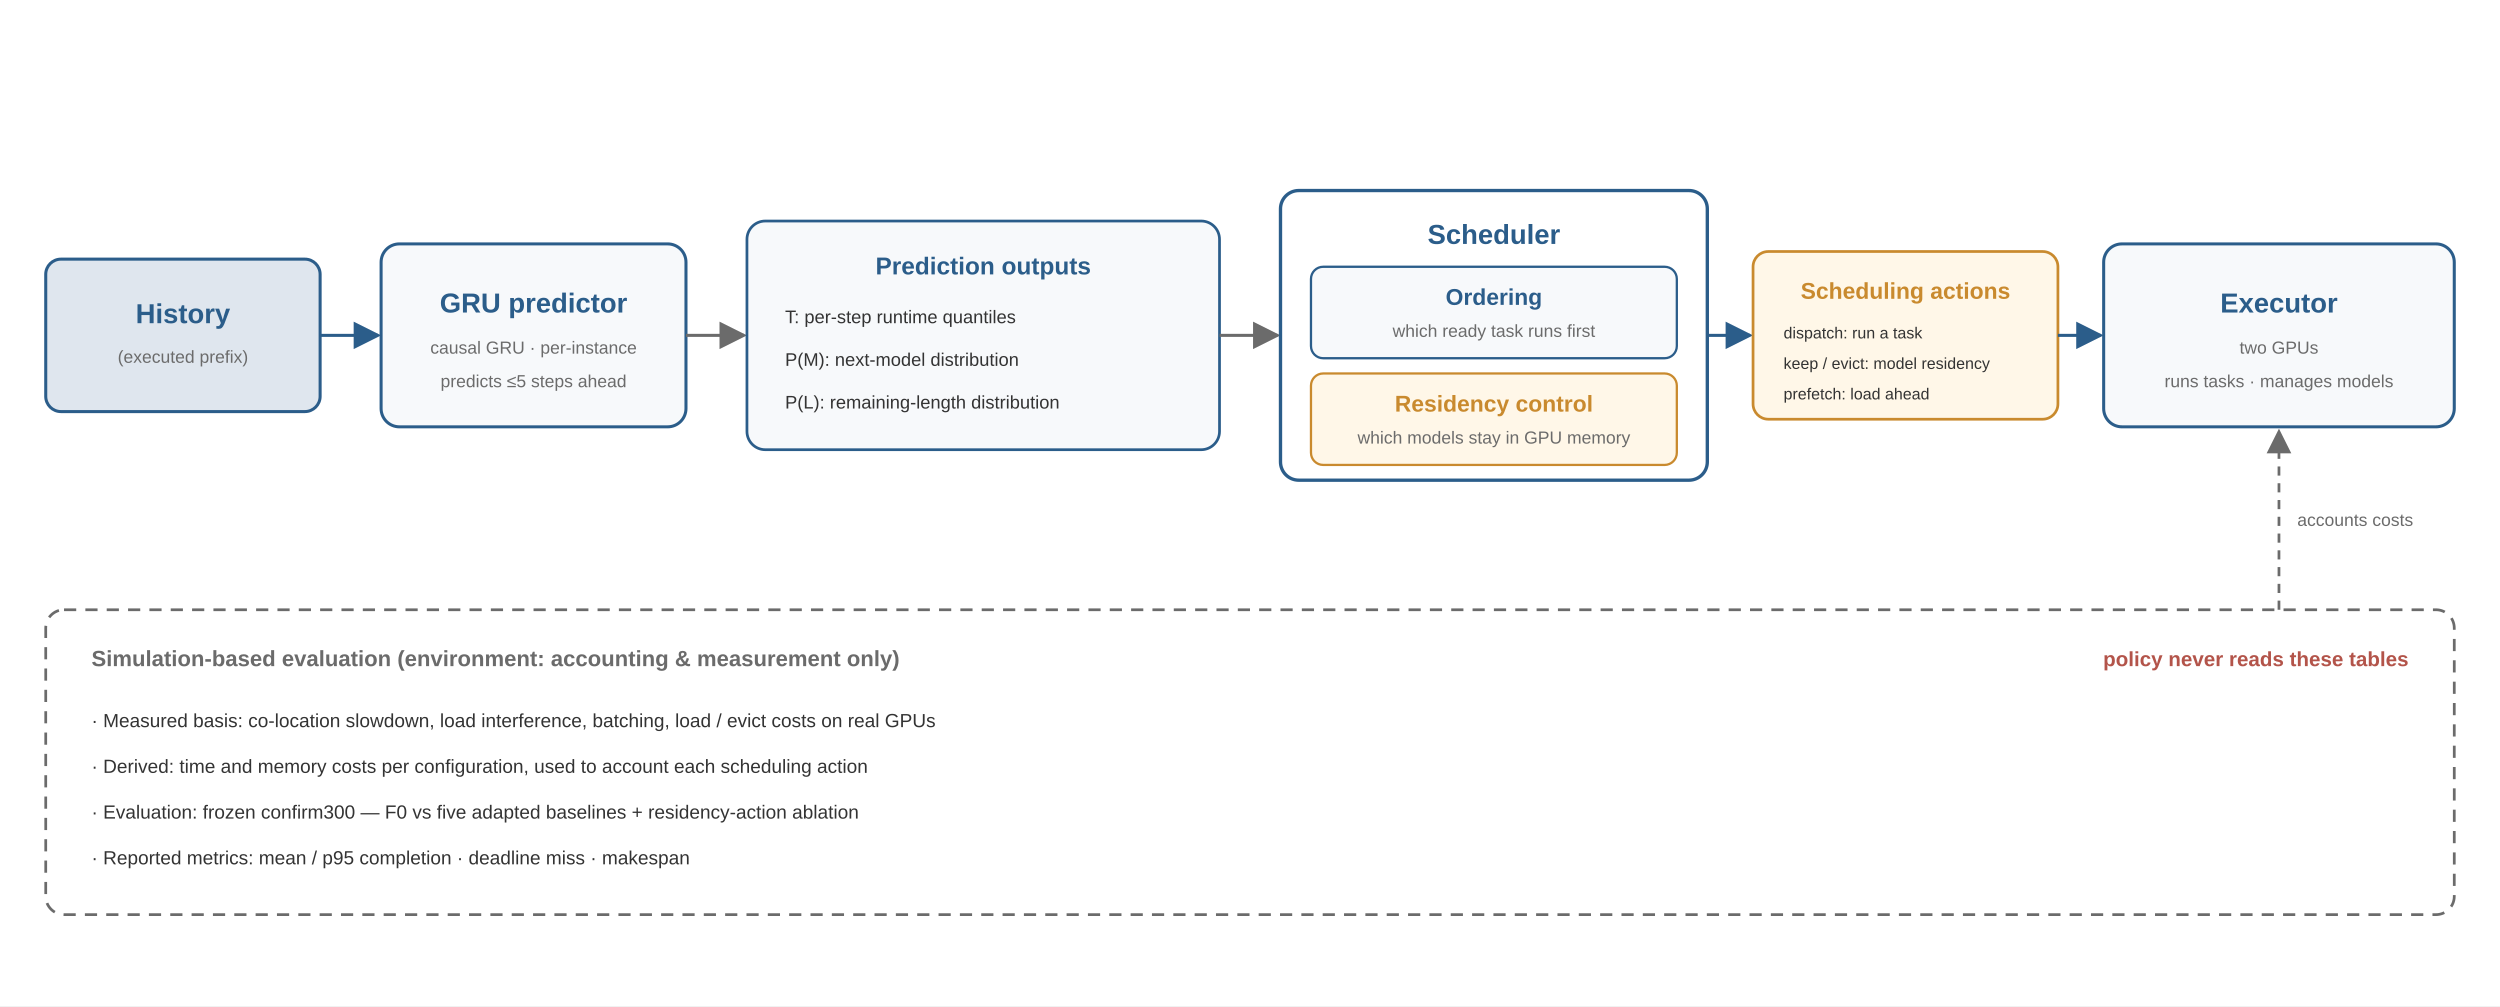
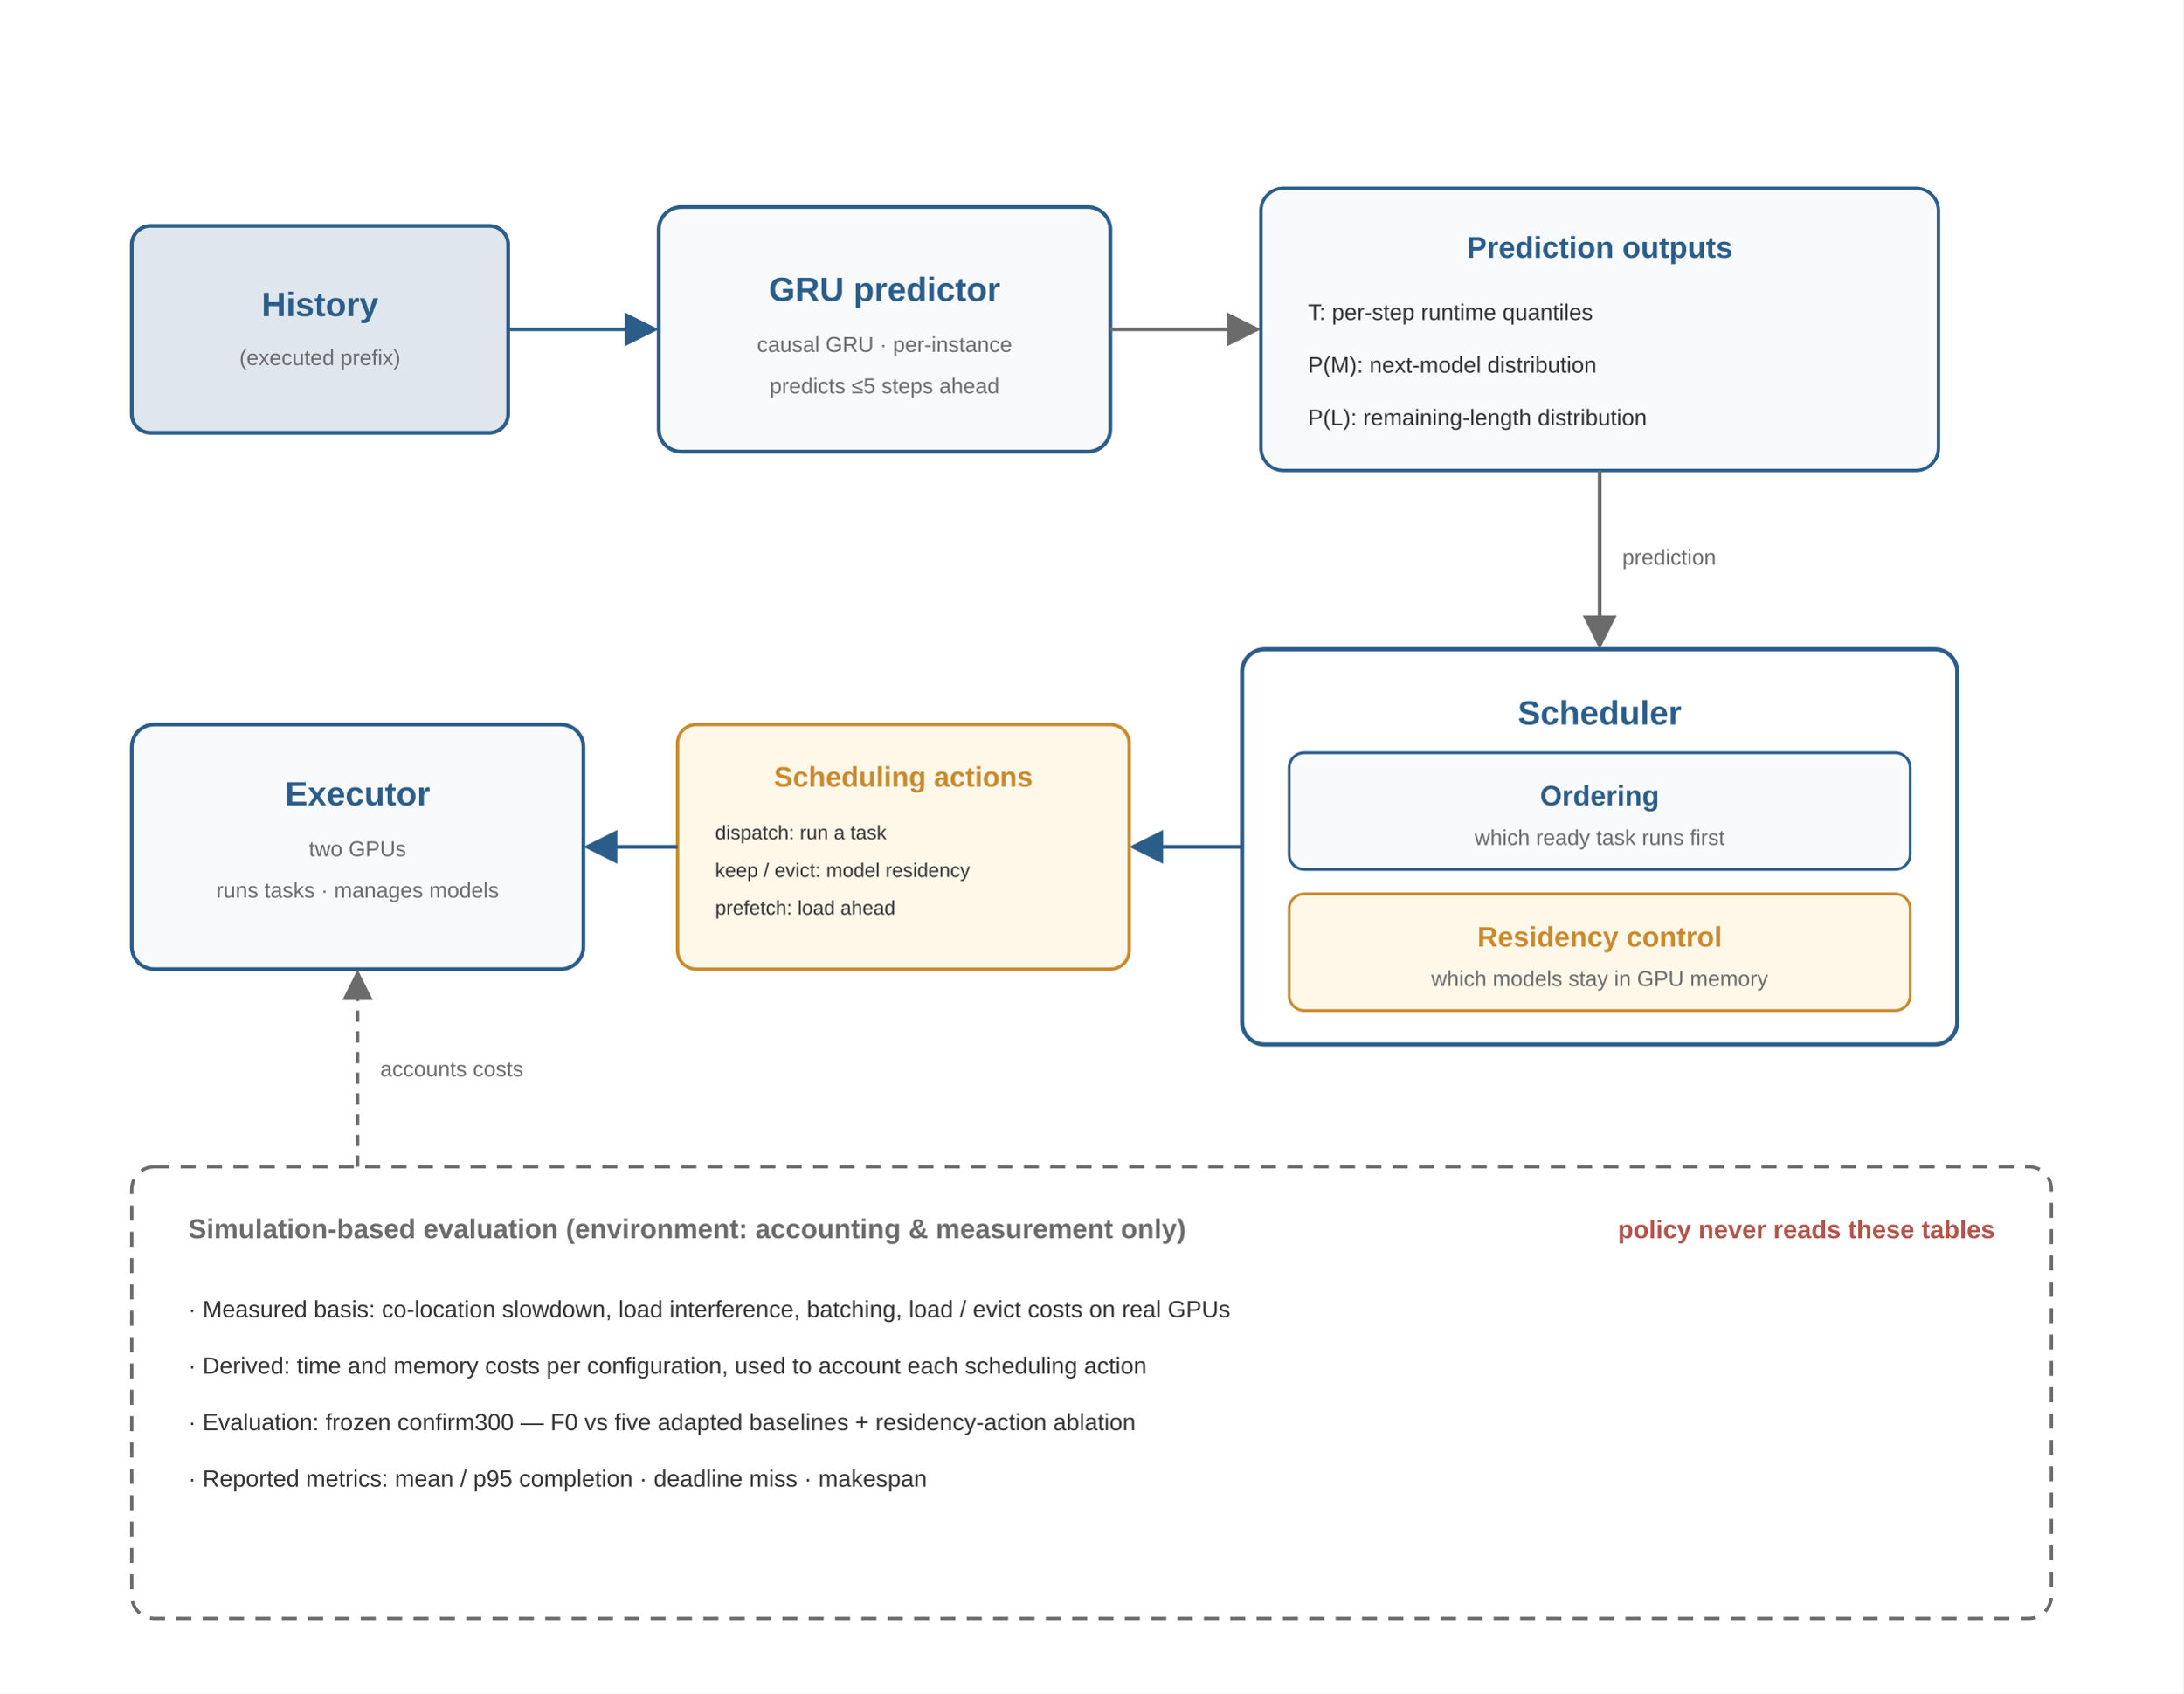
- <svg xmlns="http://www.w3.org/2000/svg" width="1640" height="660" viewBox="0 0 1640 660">
+ <svg xmlns="http://www.w3.org/2000/svg" width="1160" height="900" viewBox="0 0 1160 900">
  <defs>
    <marker id="ab" markerWidth="9" markerHeight="9" refX="8" refY="4.5" orient="auto" markerUnits="strokeWidth">
      <path d="M0,0 L9,4.5 L0,9 z" fill="#2b5d8a" />
    </marker>
    <marker id="ag" markerWidth="9" markerHeight="9" refX="8" refY="4.5" orient="auto" markerUnits="strokeWidth">
      <path d="M0,0 L9,4.5 L0,9 z" fill="#6b6b6b" />
    </marker>
  </defs>
-   <rect x="0" y="0" width="1640" height="660" fill="white" />
-   <rect x="30" y="170" width="180" height="100" rx="10" fill="#dfe6ee" stroke="#2b5d8a" stroke-width="2" />
-   <text x="120" y="212" font-family="Arial, Helvetica, sans-serif" font-size="18" font-weight="700" fill="#2b5d8a" text-anchor="middle">History</text>
-   <text x="120" y="238" font-family="Arial, Helvetica, sans-serif" font-size="11.5" fill="#6b6b6b" text-anchor="middle">(executed prefix)</text>
-   <line x1="210" y1="220" x2="248" y2="220" stroke="#2b5d8a" stroke-width="2" marker-end="url(#ab)" />
-   <rect x="250" y="160" width="200" height="120" rx="12" fill="#f7f9fb" stroke="#2b5d8a" stroke-width="2" />
-   <text x="350" y="205" font-family="Arial, Helvetica, sans-serif" font-size="18" font-weight="700" fill="#2b5d8a" text-anchor="middle">GRU predictor</text>
-   <text x="350" y="232" font-family="Arial, Helvetica, sans-serif" font-size="11.5" fill="#6b6b6b" text-anchor="middle">causal GRU · per-instance</text>
-   <text x="350" y="254" font-family="Arial, Helvetica, sans-serif" font-size="11.5" fill="#6b6b6b" text-anchor="middle">predicts ≤5 steps ahead</text>
-   <line x1="450" y1="220" x2="488" y2="220" stroke="#6b6b6b" stroke-width="2" marker-end="url(#ag)" />
-   <rect x="490" y="145" width="310" height="150" rx="12" fill="#f7f9fb" stroke="#2b5d8a" stroke-width="1.8" />
-   <text x="645" y="180" font-family="Arial, Helvetica, sans-serif" font-size="16" font-weight="700" fill="#2b5d8a" text-anchor="middle">Prediction outputs</text>
-   <text x="515" y="212" font-family="Arial, Helvetica, sans-serif" font-size="12" fill="#333333">T: per-step runtime quantiles</text>
-   <text x="515" y="240" font-family="Arial, Helvetica, sans-serif" font-size="12" fill="#333333">P(M): next-model distribution</text>
-   <text x="515" y="268" font-family="Arial, Helvetica, sans-serif" font-size="12" fill="#333333">P(L): remaining-length distribution</text>
-   <line x1="800" y1="220" x2="838" y2="220" stroke="#6b6b6b" stroke-width="2" marker-end="url(#ag)" />
-   <rect x="840" y="125" width="280" height="190" rx="12" fill="white" stroke="#2b5d8a" stroke-width="2.2" />
-   <text x="980" y="160" font-family="Arial, Helvetica, sans-serif" font-size="18" font-weight="700" fill="#2b5d8a" text-anchor="middle">Scheduler</text>
-   <rect x="860" y="175" width="240" height="60" rx="8" fill="#f7f9fb" stroke="#2b5d8a" stroke-width="1.5" />
-   <text x="980" y="200" font-family="Arial, Helvetica, sans-serif" font-size="15" font-weight="700" fill="#2b5d8a" text-anchor="middle">Ordering</text>
-   <text x="980" y="221" font-family="Arial, Helvetica, sans-serif" font-size="11.5" fill="#6b6b6b" text-anchor="middle">which ready task runs first</text>
-   <rect x="860" y="245" width="240" height="60" rx="8" fill="#fff7e8" stroke="#c98a2e" stroke-width="1.5" />
-   <text x="980" y="270" font-family="Arial, Helvetica, sans-serif" font-size="15" font-weight="700" fill="#c98a2e" text-anchor="middle">Residency control</text>
-   <text x="980" y="291" font-family="Arial, Helvetica, sans-serif" font-size="11.5" fill="#6b6b6b" text-anchor="middle">which models stay in GPU memory</text>
-   <line x1="1120" y1="220" x2="1148" y2="220" stroke="#2b5d8a" stroke-width="2" marker-end="url(#ab)" />
-   <rect x="1150" y="165" width="200" height="110" rx="10" fill="#fff7e8" stroke="#c98a2e" stroke-width="1.8" />
-   <text x="1250" y="196" font-family="Arial, Helvetica, sans-serif" font-size="15" font-weight="700" fill="#c98a2e" text-anchor="middle">Scheduling actions</text>
-   <text x="1170" y="222" font-family="Arial, Helvetica, sans-serif" font-size="10.5" fill="#333333">dispatch: run a task</text>
-   <text x="1170" y="242" font-family="Arial, Helvetica, sans-serif" font-size="10.5" fill="#333333">keep / evict: model residency</text>
-   <text x="1170" y="262" font-family="Arial, Helvetica, sans-serif" font-size="10.5" fill="#333333">prefetch: load ahead</text>
-   <line x1="1350" y1="220" x2="1378" y2="220" stroke="#2b5d8a" stroke-width="2" marker-end="url(#ab)" />
-   <rect x="1380" y="160" width="230" height="120" rx="12" fill="#f7f9fb" stroke="#2b5d8a" stroke-width="2" />
-   <text x="1495" y="205" font-family="Arial, Helvetica, sans-serif" font-size="18" font-weight="700" fill="#2b5d8a" text-anchor="middle">Executor</text>
-   <text x="1495" y="232" font-family="Arial, Helvetica, sans-serif" font-size="11.5" fill="#6b6b6b" text-anchor="middle">two GPUs</text>
-   <text x="1495" y="254" font-family="Arial, Helvetica, sans-serif" font-size="11.5" fill="#6b6b6b" text-anchor="middle">runs tasks · manages models</text>
-   <rect x="30" y="400" width="1580" height="200" rx="12" fill="none" stroke="#6b6b6b" stroke-width="1.8" stroke-dasharray="8 6" />
-   <text x="60" y="437" font-family="Arial, Helvetica, sans-serif" font-size="14.5" font-weight="700" fill="#6b6b6b">Simulation-based evaluation (environment: accounting &amp; measurement only)</text>
-   <text x="1580" y="437" font-family="Arial, Helvetica, sans-serif" font-size="13.5" font-weight="700" fill="#b3544a" text-anchor="end">policy never reads these tables</text>
-   <text x="60" y="477" font-family="Arial, Helvetica, sans-serif" font-size="12.5" fill="#333333">· Measured basis: co-location slowdown, load interference, batching, load / evict costs on real GPUs</text>
-   <text x="60" y="507" font-family="Arial, Helvetica, sans-serif" font-size="12.5" fill="#333333">· Derived: time and memory costs per configuration, used to account each scheduling action</text>
-   <text x="60" y="537" font-family="Arial, Helvetica, sans-serif" font-size="12.5" fill="#333333">· Evaluation: frozen confirm300 — F0 vs five adapted baselines + residency-action ablation</text>
-   <text x="60" y="567" font-family="Arial, Helvetica, sans-serif" font-size="12.5" fill="#333333">· Reported metrics: mean / p95 completion · deadline miss · makespan</text>
-   <line x1="1495" y1="400" x2="1495" y2="283" stroke="#6b6b6b" stroke-width="1.8" stroke-dasharray="6 5" marker-end="url(#ag)" />
-   <text x="1507" y="345" font-family="Arial, Helvetica, sans-serif" font-size="11.5" fill="#6b6b6b" text-anchor="start">accounts costs</text>
+   <rect x="0" y="0" width="1160" height="900" fill="white" />
+   <rect x="70" y="120" width="200" height="110" rx="10" fill="#dfe6ee" stroke="#2b5d8a" stroke-width="2" />
+   <text x="170" y="168" font-family="Arial, Helvetica, sans-serif" font-size="18" font-weight="700" fill="#2b5d8a" text-anchor="middle">History</text>
+   <text x="170" y="194" font-family="Arial, Helvetica, sans-serif" font-size="11.5" fill="#6b6b6b" text-anchor="middle">(executed prefix)</text>
+   <line x1="270" y1="175" x2="348" y2="175" stroke="#2b5d8a" stroke-width="2" marker-end="url(#ab)" />
+   <rect x="350" y="110" width="240" height="130" rx="12" fill="#f7f9fb" stroke="#2b5d8a" stroke-width="2" />
+   <text x="470" y="160" font-family="Arial, Helvetica, sans-serif" font-size="18" font-weight="700" fill="#2b5d8a" text-anchor="middle">GRU predictor</text>
+   <text x="470" y="187" font-family="Arial, Helvetica, sans-serif" font-size="11.5" fill="#6b6b6b" text-anchor="middle">causal GRU · per-instance</text>
+   <text x="470" y="209" font-family="Arial, Helvetica, sans-serif" font-size="11.5" fill="#6b6b6b" text-anchor="middle">predicts ≤5 steps ahead</text>
+   <line x1="590" y1="175" x2="668" y2="175" stroke="#6b6b6b" stroke-width="2" marker-end="url(#ag)" />
+   <rect x="670" y="100" width="360" height="150" rx="12" fill="#f7f9fb" stroke="#2b5d8a" stroke-width="1.8" />
+   <text x="850" y="137" font-family="Arial, Helvetica, sans-serif" font-size="16" font-weight="700" fill="#2b5d8a" text-anchor="middle">Prediction outputs</text>
+   <text x="695" y="170" font-family="Arial, Helvetica, sans-serif" font-size="12" fill="#333333">T: per-step runtime quantiles</text>
+   <text x="695" y="198" font-family="Arial, Helvetica, sans-serif" font-size="12" fill="#333333">P(M): next-model distribution</text>
+   <text x="695" y="226" font-family="Arial, Helvetica, sans-serif" font-size="12" fill="#333333">P(L): remaining-length distribution</text>
+   <line x1="850" y1="250" x2="850" y2="343" stroke="#6b6b6b" stroke-width="2" marker-end="url(#ag)" />
+   <text x="862" y="300" font-family="Arial, Helvetica, sans-serif" font-size="11.5" fill="#6b6b6b" text-anchor="start">prediction</text>
+   <rect x="660" y="345" width="380" height="210" rx="12" fill="white" stroke="#2b5d8a" stroke-width="2.2" />
+   <text x="850" y="385" font-family="Arial, Helvetica, sans-serif" font-size="18" font-weight="700" fill="#2b5d8a" text-anchor="middle">Scheduler</text>
+   <rect x="685" y="400" width="330" height="62" rx="8" fill="#f7f9fb" stroke="#2b5d8a" stroke-width="1.5" />
+   <text x="850" y="428" font-family="Arial, Helvetica, sans-serif" font-size="15" font-weight="700" fill="#2b5d8a" text-anchor="middle">Ordering</text>
+   <text x="850" y="449" font-family="Arial, Helvetica, sans-serif" font-size="11.5" fill="#6b6b6b" text-anchor="middle">which ready task runs first</text>
+   <rect x="685" y="475" width="330" height="62" rx="8" fill="#fff7e8" stroke="#c98a2e" stroke-width="1.5" />
+   <text x="850" y="503" font-family="Arial, Helvetica, sans-serif" font-size="15" font-weight="700" fill="#c98a2e" text-anchor="middle">Residency control</text>
+   <text x="850" y="524" font-family="Arial, Helvetica, sans-serif" font-size="11.5" fill="#6b6b6b" text-anchor="middle">which models stay in GPU memory</text>
+   <line x1="660" y1="450" x2="602" y2="450" stroke="#2b5d8a" stroke-width="2" marker-end="url(#ab)" />
+   <rect x="360" y="385" width="240" height="130" rx="10" fill="#fff7e8" stroke="#c98a2e" stroke-width="1.8" />
+   <text x="480" y="418" font-family="Arial, Helvetica, sans-serif" font-size="15" font-weight="700" fill="#c98a2e" text-anchor="middle">Scheduling actions</text>
+   <text x="380" y="446" font-family="Arial, Helvetica, sans-serif" font-size="10.5" fill="#333333">dispatch: run a task</text>
+   <text x="380" y="466" font-family="Arial, Helvetica, sans-serif" font-size="10.5" fill="#333333">keep / evict: model residency</text>
+   <text x="380" y="486" font-family="Arial, Helvetica, sans-serif" font-size="10.5" fill="#333333">prefetch: load ahead</text>
+   <line x1="360" y1="450" x2="312" y2="450" stroke="#2b5d8a" stroke-width="2" marker-end="url(#ab)" />
+   <rect x="70" y="385" width="240" height="130" rx="12" fill="#f7f9fb" stroke="#2b5d8a" stroke-width="2" />
+   <text x="190" y="428" font-family="Arial, Helvetica, sans-serif" font-size="18" font-weight="700" fill="#2b5d8a" text-anchor="middle">Executor</text>
+   <text x="190" y="455" font-family="Arial, Helvetica, sans-serif" font-size="11.5" fill="#6b6b6b" text-anchor="middle">two GPUs</text>
+   <text x="190" y="477" font-family="Arial, Helvetica, sans-serif" font-size="11.5" fill="#6b6b6b" text-anchor="middle">runs tasks · manages models</text>
+   <rect x="70" y="620" width="1020" height="240" rx="12" fill="none" stroke="#6b6b6b" stroke-width="1.8" stroke-dasharray="8 6" />
+   <text x="100" y="658" font-family="Arial, Helvetica, sans-serif" font-size="14.5" font-weight="700" fill="#6b6b6b">Simulation-based evaluation (environment: accounting &amp; measurement only)</text>
+   <text x="1060" y="658" font-family="Arial, Helvetica, sans-serif" font-size="13.5" font-weight="700" fill="#b3544a" text-anchor="end">policy never reads these tables</text>
+   <text x="100" y="700" font-family="Arial, Helvetica, sans-serif" font-size="12.5" fill="#333333">· Measured basis: co-location slowdown, load interference, batching, load / evict costs on real GPUs</text>
+   <text x="100" y="730" font-family="Arial, Helvetica, sans-serif" font-size="12.5" fill="#333333">· Derived: time and memory costs per configuration, used to account each scheduling action</text>
+   <text x="100" y="760" font-family="Arial, Helvetica, sans-serif" font-size="12.5" fill="#333333">· Evaluation: frozen confirm300 — F0 vs five adapted baselines + residency-action ablation</text>
+   <text x="100" y="790" font-family="Arial, Helvetica, sans-serif" font-size="12.5" fill="#333333">· Reported metrics: mean / p95 completion · deadline miss · makespan</text>
+   <line x1="190" y1="620" x2="190" y2="517" stroke="#6b6b6b" stroke-width="1.8" stroke-dasharray="6 5" marker-end="url(#ag)" />
+   <text x="202" y="572" font-family="Arial, Helvetica, sans-serif" font-size="11.5" fill="#6b6b6b" text-anchor="start">accounts costs</text>
</svg>
